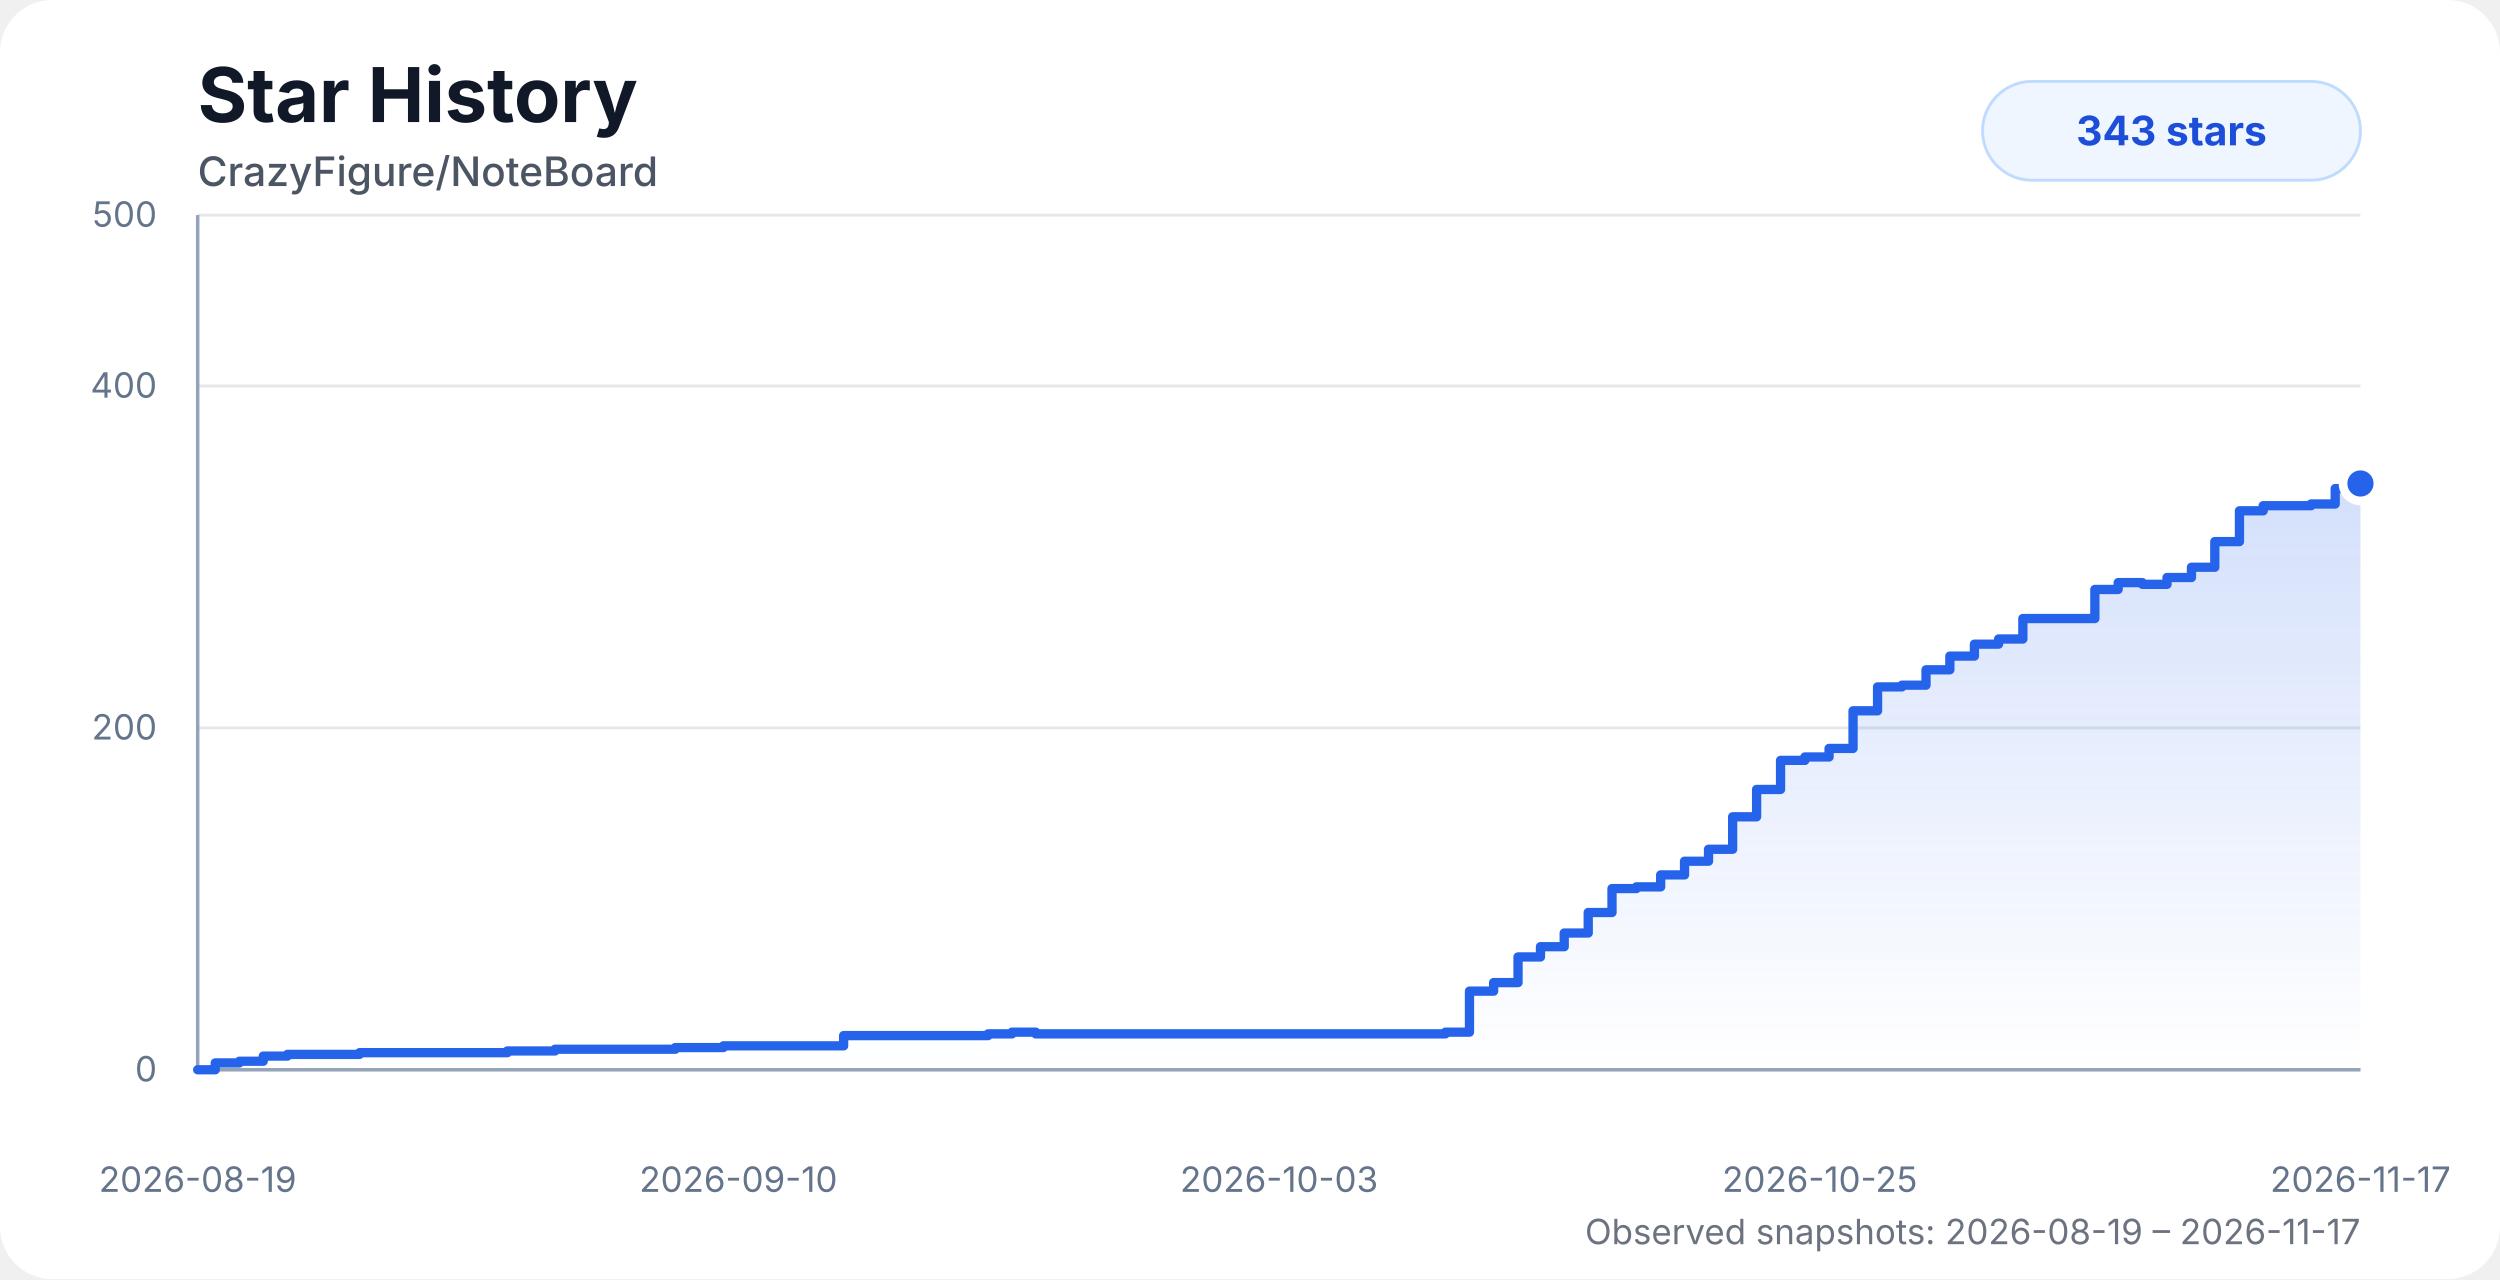
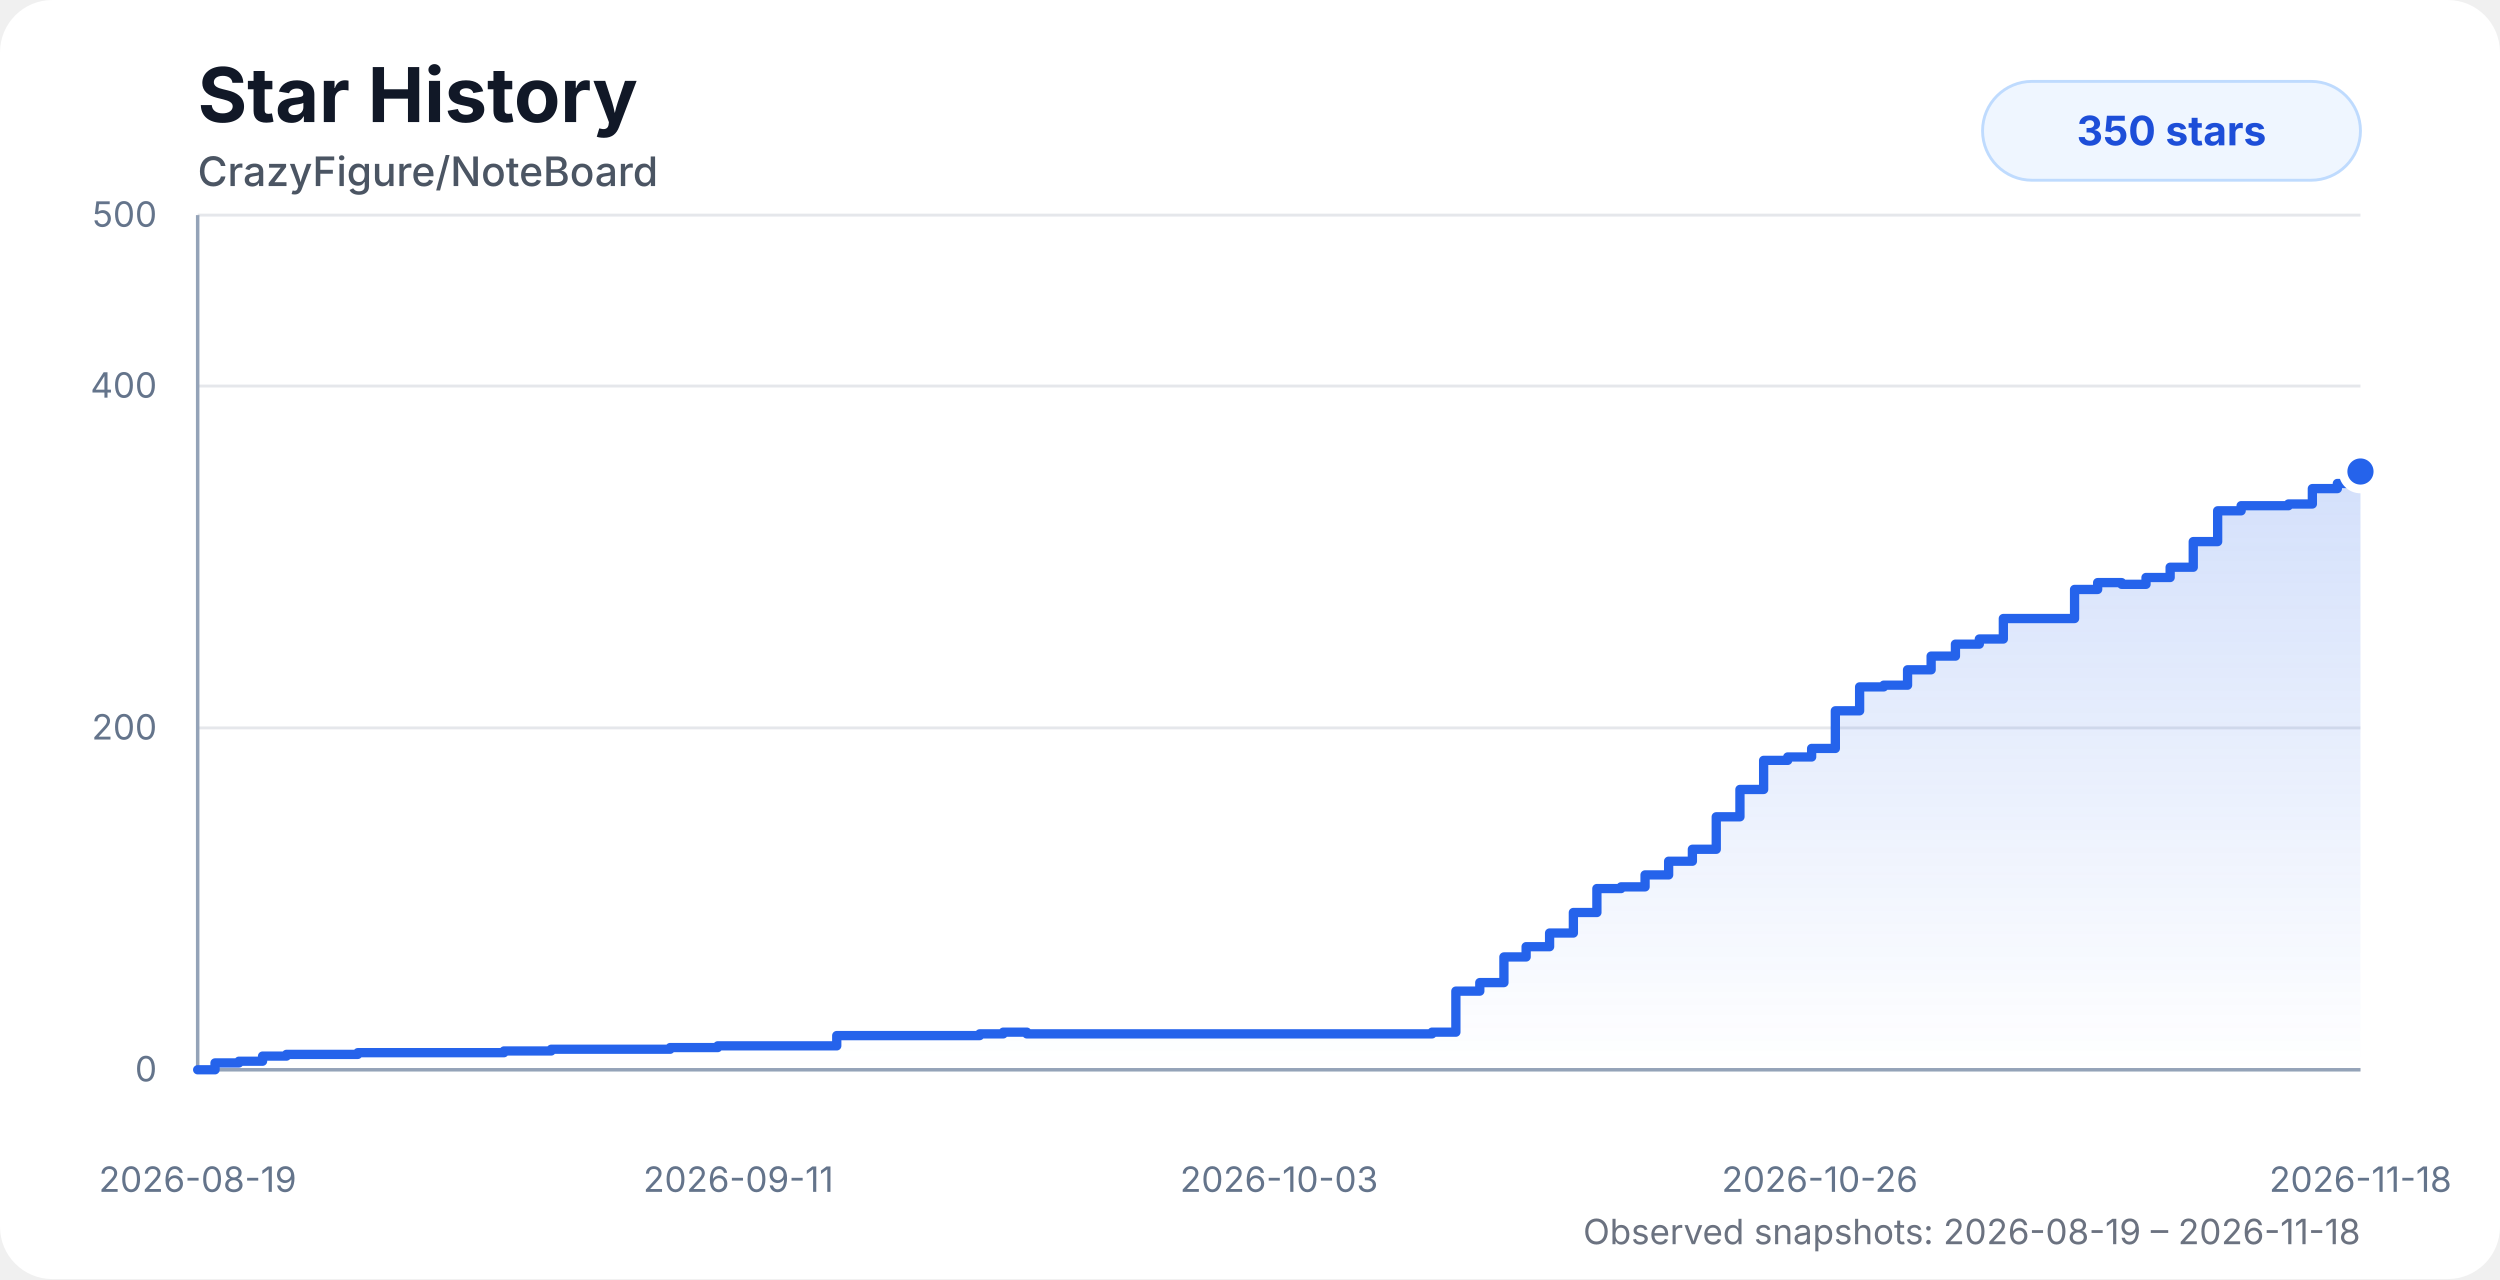
<svg xmlns="http://www.w3.org/2000/svg" width="860" height="440" viewBox="0 0 860 440" role="img" aria-labelledby="title desc">
  <style>
    .chart-bg { fill: #ffffff; }
    .title { fill: #111827; font: 700 26px system-ui, -apple-system, BlinkMacSystemFont, "Segoe UI", sans-serif; }
    .subtitle { fill: #4b5563; font: 500 14px system-ui, -apple-system, BlinkMacSystemFont, "Segoe UI", sans-serif; }
    .axis-label { fill: #64748b; font: 12px system-ui, -apple-system, BlinkMacSystemFont, "Segoe UI", sans-serif; }
    .grid { stroke: #e5e7eb; stroke-width: 1; }
    .axis { stroke: #94a3b8; stroke-width: 1.2; }
    .area { fill: url(#starGradient); opacity: 0.28; }
    .line { fill: none; stroke: #2563eb; stroke-width: 3.2; stroke-linecap: round; stroke-linejoin: round; }
    .dot { fill: #2563eb; stroke: #ffffff; stroke-width: 3; }
    .badge { fill: #eff6ff; stroke: #bfdbfe; }
    .badge-text { fill: #1d4ed8; font: 700 14px system-ui, -apple-system, BlinkMacSystemFont, "Segoe UI", sans-serif; }
    .status { fill: #6b7280; font: 12px system-ui, -apple-system, BlinkMacSystemFont, "Segoe UI", sans-serif; }
    @media (prefers-color-scheme: dark) {
      .chart-bg { fill: #0d1117; }
      .title { fill: #f8fafc; }
      .subtitle { fill: #cbd5e1; }
      .axis-label { fill: #94a3b8; }
      .grid { stroke: #1f2937; }
      .axis { stroke: #475569; }
      .dot { stroke: #0d1117; }
      .badge { fill: #172554; stroke: #1d4ed8; }
      .badge-text { fill: #bfdbfe; }
      .status { fill: #94a3b8; }
    }
  </style>
  <defs>
    <linearGradient id="starGradient" x1="0" x2="0" y1="0" y2="1">
      <stop offset="0%" stop-color="#2563eb" stop-opacity="0.72" />
      <stop offset="100%" stop-color="#2563eb" stop-opacity="0" />
    </linearGradient>
  </defs>
  <rect class="chart-bg" width="860" height="440" rx="18" />
  <text class="title" x="68" y="42">Star History</text>
  <text class="subtitle" x="68" y="64">CrazyFigure/NoteBoard</text>
  <g>
    <line class="grid" x1="68" y1="368" x2="812" y2="368" />
    <line class="grid" x1="68" y1="250.4" x2="812" y2="250.4" />
    <line class="grid" x1="68" y1="132.8" x2="812" y2="132.8" />
    <line class="grid" x1="68" y1="74" x2="812" y2="74" />
    <line class="axis" x1="68" y1="74" x2="68" y2="368" />
    <line class="axis" x1="68" y1="368" x2="812" y2="368" />
    <text class="axis-label" x="54" y="372" text-anchor="end">0</text>
    <text class="axis-label" x="54" y="254.4" text-anchor="end">200</text>
    <text class="axis-label" x="54" y="136.8" text-anchor="end">400</text>
    <text class="axis-label" x="54" y="78" text-anchor="end">500</text>
    <text class="axis-label" x="68" y="410" text-anchor="middle">2026-08-19</text>
-     <text class="axis-label" x="254" y="410" text-anchor="middle">2026-09-10</text>
+     <text class="axis-label" x="254" y="410" text-anchor="middle">2026-09-11</text>
    <text class="axis-label" x="440" y="410" text-anchor="middle">2026-10-03</text>
-     <text class="axis-label" x="626" y="410" text-anchor="middle">2026-10-25</text>
-     <text class="axis-label" x="812" y="410" text-anchor="middle">2026-11-17</text>
+     <text class="axis-label" x="626" y="410" text-anchor="middle">2026-10-26</text>
+     <text class="axis-label" x="812" y="410" text-anchor="middle">2026-11-18</text>
  </g>
-   <path class="area" d="M 68 368 H 68 V 368 H 74.04 V 365.65 H 82.34 V 365.06 H 90.56 V 363.3 H 98.87 V 362.71 H 107.14 V 362.71 H 115.37 V 362.71 H 123.68 V 362.12 H 134.89 V 362.12 H 143.76 V 362.12 H 150.28 V 362.12 H 158.17 V 362.12 H 166.53 V 362.12 H 174.52 V 361.53 H 182.67 V 361.53 H 190.92 V 360.94 H 199.23 V 360.94 H 207.44 V 360.94 H 215.77 V 360.94 H 224.08 V 360.94 H 232.29 V 360.36 H 240.58 V 360.36 H 248.84 V 359.77 H 257.12 V 359.77 H 265.32 V 359.77 H 273.72 V 359.77 H 282.03 V 359.77 H 290.21 V 356.24 H 298.46 V 356.24 H 306.74 V 356.24 H 314.95 V 356.24 H 323.21 V 356.24 H 331.62 V 356.24 H 339.92 V 355.65 H 348.12 V 355.06 H 356.3 V 355.65 H 364.61 V 355.65 H 372.86 V 355.65 H 381.12 V 355.65 H 389.55 V 355.65 H 397.95 V 355.65 H 406.21 V 355.65 H 414.41 V 355.65 H 422.82 V 355.65 H 431.02 V 355.65 H 439.13 V 355.65 H 447.53 V 355.65 H 455.86 V 355.65 H 464.28 V 355.65 H 472.43 V 355.65 H 480.78 V 355.65 H 489.02 V 355.65 H 497.22 V 355.06 H 505.5 V 340.95 H 513.81 V 338.01 H 522.2 V 329.19 H 529.92 V 325.66 H 538.09 V 320.96 H 546.35 V 313.9 H 554.53 V 305.67 H 562.92 V 305.08 H 571.27 V 300.97 H 579.48 V 296.26 H 587.73 V 292.15 H 596.03 V 280.98 H 604.27 V 271.57 H 612.51 V 261.57 H 620.88 V 260.4 H 629.2 V 257.46 H 637.45 V 244.52 H 645.88 V 236.29 H 654.27 V 235.7 H 662.55 V 230.41 H 670.75 V 225.7 H 679.2 V 221.59 H 687.51 V 219.82 H 695.86 V 212.77 H 703.97 V 212.77 H 720.63 V 202.77 H 728.65 V 200.42 H 736.98 V 201.01 H 745.46 V 198.66 H 753.86 V 195.13 H 761.89 V 186.31 H 770.37 V 175.72 H 778.54 V 173.96 H 786.64 V 173.96 H 794.99 V 173.37 H 803.31 V 168.08 H 812 V 166.32 L 812 368 L 68 368 Z" />
-   <path class="line" d="M 68 368 H 68 V 368 H 74.04 V 365.65 H 82.34 V 365.06 H 90.56 V 363.3 H 98.87 V 362.71 H 107.14 V 362.71 H 115.37 V 362.71 H 123.68 V 362.12 H 134.89 V 362.12 H 143.76 V 362.12 H 150.28 V 362.12 H 158.17 V 362.12 H 166.53 V 362.12 H 174.52 V 361.53 H 182.67 V 361.53 H 190.92 V 360.94 H 199.23 V 360.94 H 207.44 V 360.94 H 215.77 V 360.94 H 224.08 V 360.94 H 232.29 V 360.36 H 240.58 V 360.36 H 248.84 V 359.77 H 257.12 V 359.77 H 265.32 V 359.77 H 273.72 V 359.77 H 282.03 V 359.77 H 290.21 V 356.24 H 298.46 V 356.24 H 306.74 V 356.24 H 314.95 V 356.24 H 323.21 V 356.24 H 331.62 V 356.24 H 339.92 V 355.65 H 348.12 V 355.06 H 356.3 V 355.65 H 364.61 V 355.65 H 372.86 V 355.65 H 381.12 V 355.65 H 389.55 V 355.65 H 397.95 V 355.65 H 406.21 V 355.65 H 414.41 V 355.65 H 422.82 V 355.65 H 431.02 V 355.65 H 439.13 V 355.65 H 447.53 V 355.65 H 455.86 V 355.65 H 464.28 V 355.65 H 472.43 V 355.65 H 480.78 V 355.65 H 489.02 V 355.65 H 497.22 V 355.06 H 505.5 V 340.95 H 513.81 V 338.01 H 522.2 V 329.19 H 529.92 V 325.66 H 538.09 V 320.96 H 546.35 V 313.9 H 554.53 V 305.67 H 562.92 V 305.08 H 571.27 V 300.97 H 579.48 V 296.26 H 587.73 V 292.15 H 596.03 V 280.98 H 604.27 V 271.57 H 612.51 V 261.57 H 620.88 V 260.4 H 629.2 V 257.46 H 637.45 V 244.52 H 645.88 V 236.29 H 654.27 V 235.7 H 662.55 V 230.41 H 670.75 V 225.7 H 679.2 V 221.59 H 687.51 V 219.82 H 695.86 V 212.77 H 703.97 V 212.77 H 720.63 V 202.77 H 728.65 V 200.42 H 736.98 V 201.01 H 745.46 V 198.66 H 753.86 V 195.13 H 761.89 V 186.31 H 770.37 V 175.72 H 778.54 V 173.96 H 786.64 V 173.96 H 794.99 V 173.37 H 803.31 V 168.08 H 812 V 166.32" />
-   <circle class="dot" cx="812" cy="166.32" r="6" />
+   <path class="area" d="M 68 368 H 68 V 368 H 73.97 V 365.65 H 82.19 V 365.06 H 90.32 V 363.3 H 98.54 V 362.71 H 106.73 V 362.71 H 114.87 V 362.71 H 123.09 V 362.12 H 134.18 V 362.12 H 142.95 V 362.12 H 149.4 V 362.12 H 157.21 V 362.12 H 165.48 V 362.12 H 173.38 V 361.53 H 181.44 V 361.53 H 189.61 V 360.94 H 197.83 V 360.94 H 205.95 V 360.94 H 214.19 V 360.94 H 222.41 V 360.94 H 230.53 V 360.36 H 238.73 V 360.36 H 246.91 V 359.77 H 255.1 V 359.77 H 263.21 V 359.77 H 271.52 V 359.77 H 279.75 V 359.77 H 287.84 V 356.24 H 296 V 356.24 H 304.19 V 356.24 H 312.31 V 356.24 H 320.48 V 356.24 H 328.8 V 356.24 H 337.01 V 355.65 H 345.13 V 355.06 H 353.22 V 355.65 H 361.45 V 355.65 H 369.6 V 355.65 H 377.78 V 355.65 H 386.11 V 355.65 H 394.43 V 355.65 H 402.59 V 355.65 H 410.71 V 355.65 H 419.03 V 355.65 H 427.14 V 355.65 H 435.17 V 355.65 H 443.48 V 355.65 H 451.72 V 355.65 H 460.04 V 355.65 H 468.11 V 355.65 H 476.37 V 355.65 H 484.53 V 355.65 H 492.63 V 355.06 H 500.82 V 340.95 H 509.05 V 338.01 H 517.35 V 329.19 H 524.99 V 325.66 H 533.06 V 320.96 H 541.24 V 313.9 H 549.33 V 305.67 H 557.64 V 305.08 H 565.9 V 300.97 H 574.01 V 296.26 H 582.18 V 292.15 H 590.39 V 280.98 H 598.54 V 271.57 H 606.69 V 261.57 H 614.97 V 260.4 H 623.2 V 257.46 H 631.36 V 244.52 H 639.71 V 236.29 H 648 V 235.7 H 656.2 V 230.41 H 664.31 V 225.7 H 672.67 V 221.59 H 680.89 V 219.82 H 689.15 V 212.77 H 697.18 V 212.77 H 713.65 V 202.77 H 721.59 V 200.42 H 729.84 V 201.01 H 738.23 V 198.66 H 746.53 V 195.13 H 754.48 V 186.31 H 762.87 V 175.72 H 770.95 V 173.96 H 778.96 V 173.96 H 787.23 V 173.37 H 795.45 V 168.08 H 804.05 V 166.32 H 812 V 162.2 L 812 368 L 68 368 Z" />
+   <path class="line" d="M 68 368 H 68 V 368 H 73.97 V 365.65 H 82.19 V 365.06 H 90.32 V 363.3 H 98.54 V 362.71 H 106.73 V 362.71 H 114.87 V 362.71 H 123.09 V 362.12 H 134.18 V 362.12 H 142.95 V 362.12 H 149.4 V 362.12 H 157.21 V 362.12 H 165.48 V 362.12 H 173.38 V 361.53 H 181.44 V 361.53 H 189.61 V 360.94 H 197.83 V 360.94 H 205.95 V 360.94 H 214.19 V 360.94 H 222.41 V 360.94 H 230.53 V 360.36 H 238.73 V 360.36 H 246.91 V 359.77 H 255.1 V 359.77 H 263.21 V 359.77 H 271.52 V 359.77 H 279.75 V 359.77 H 287.84 V 356.24 H 296 V 356.24 H 304.19 V 356.24 H 312.31 V 356.24 H 320.48 V 356.24 H 328.8 V 356.24 H 337.01 V 355.65 H 345.13 V 355.06 H 353.22 V 355.65 H 361.45 V 355.65 H 369.6 V 355.65 H 377.78 V 355.65 H 386.11 V 355.65 H 394.43 V 355.65 H 402.59 V 355.65 H 410.71 V 355.65 H 419.03 V 355.65 H 427.14 V 355.65 H 435.17 V 355.65 H 443.48 V 355.65 H 451.72 V 355.65 H 460.04 V 355.65 H 468.11 V 355.65 H 476.37 V 355.65 H 484.53 V 355.65 H 492.63 V 355.06 H 500.82 V 340.95 H 509.05 V 338.01 H 517.35 V 329.19 H 524.99 V 325.66 H 533.06 V 320.96 H 541.24 V 313.9 H 549.33 V 305.67 H 557.64 V 305.08 H 565.9 V 300.97 H 574.01 V 296.26 H 582.18 V 292.15 H 590.39 V 280.98 H 598.54 V 271.57 H 606.69 V 261.57 H 614.97 V 260.4 H 623.2 V 257.46 H 631.36 V 244.52 H 639.71 V 236.29 H 648 V 235.7 H 656.2 V 230.41 H 664.31 V 225.7 H 672.67 V 221.59 H 680.89 V 219.82 H 689.15 V 212.77 H 697.18 V 212.77 H 713.65 V 202.77 H 721.59 V 200.42 H 729.84 V 201.01 H 738.23 V 198.66 H 746.53 V 195.13 H 754.48 V 186.31 H 762.87 V 175.72 H 770.95 V 173.96 H 778.96 V 173.96 H 787.23 V 173.37 H 795.45 V 168.08 H 804.05 V 166.32 H 812 V 162.2" />
+   <circle class="dot" cx="812" cy="162.2" r="6" />
  <rect class="badge" x="682" y="28" width="130" height="34" rx="17" />
-   <text class="badge-text" x="747" y="50" text-anchor="middle">343 stars</text>
-   <text class="status" x="812" y="428" text-anchor="end">Observed snapshots: 2026-08-19 – 2026-11-17</text>
+   <text class="badge-text" x="747" y="50" text-anchor="middle">350 stars</text>
+   <text class="status" x="812" y="428" text-anchor="end">Observed snapshots: 2026-08-19 – 2026-11-18</text>
</svg>
